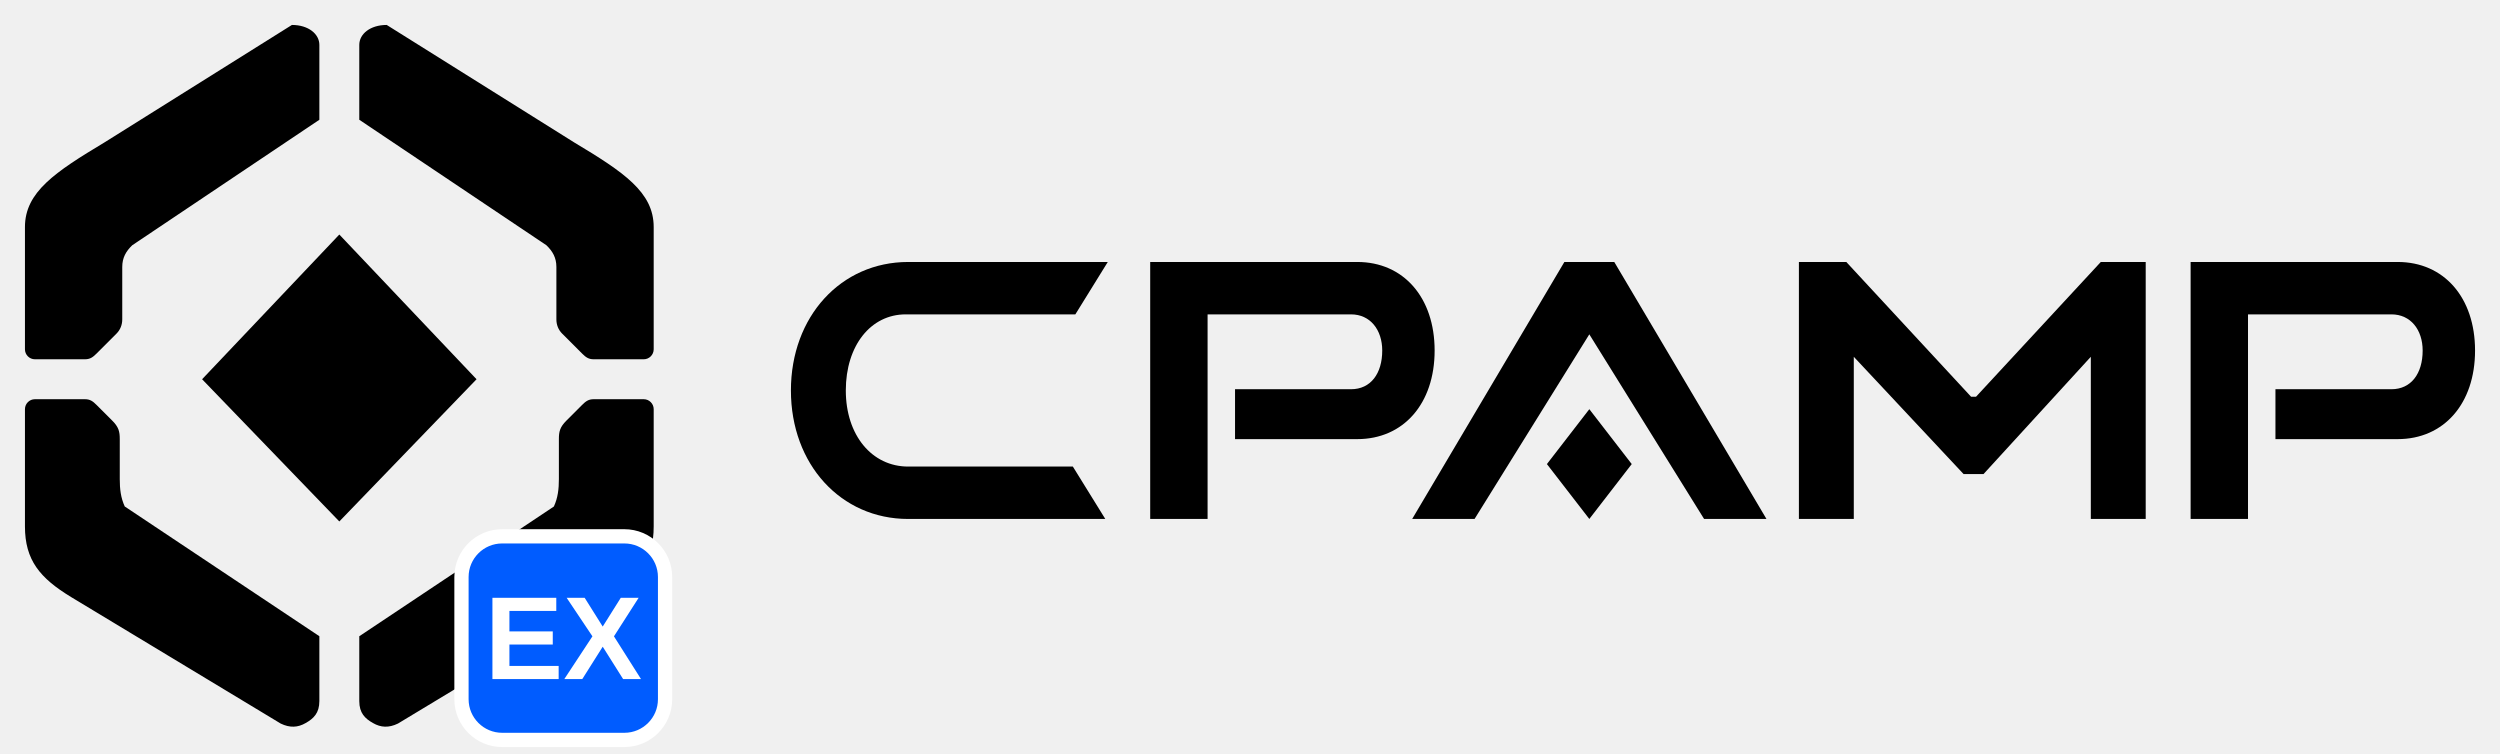
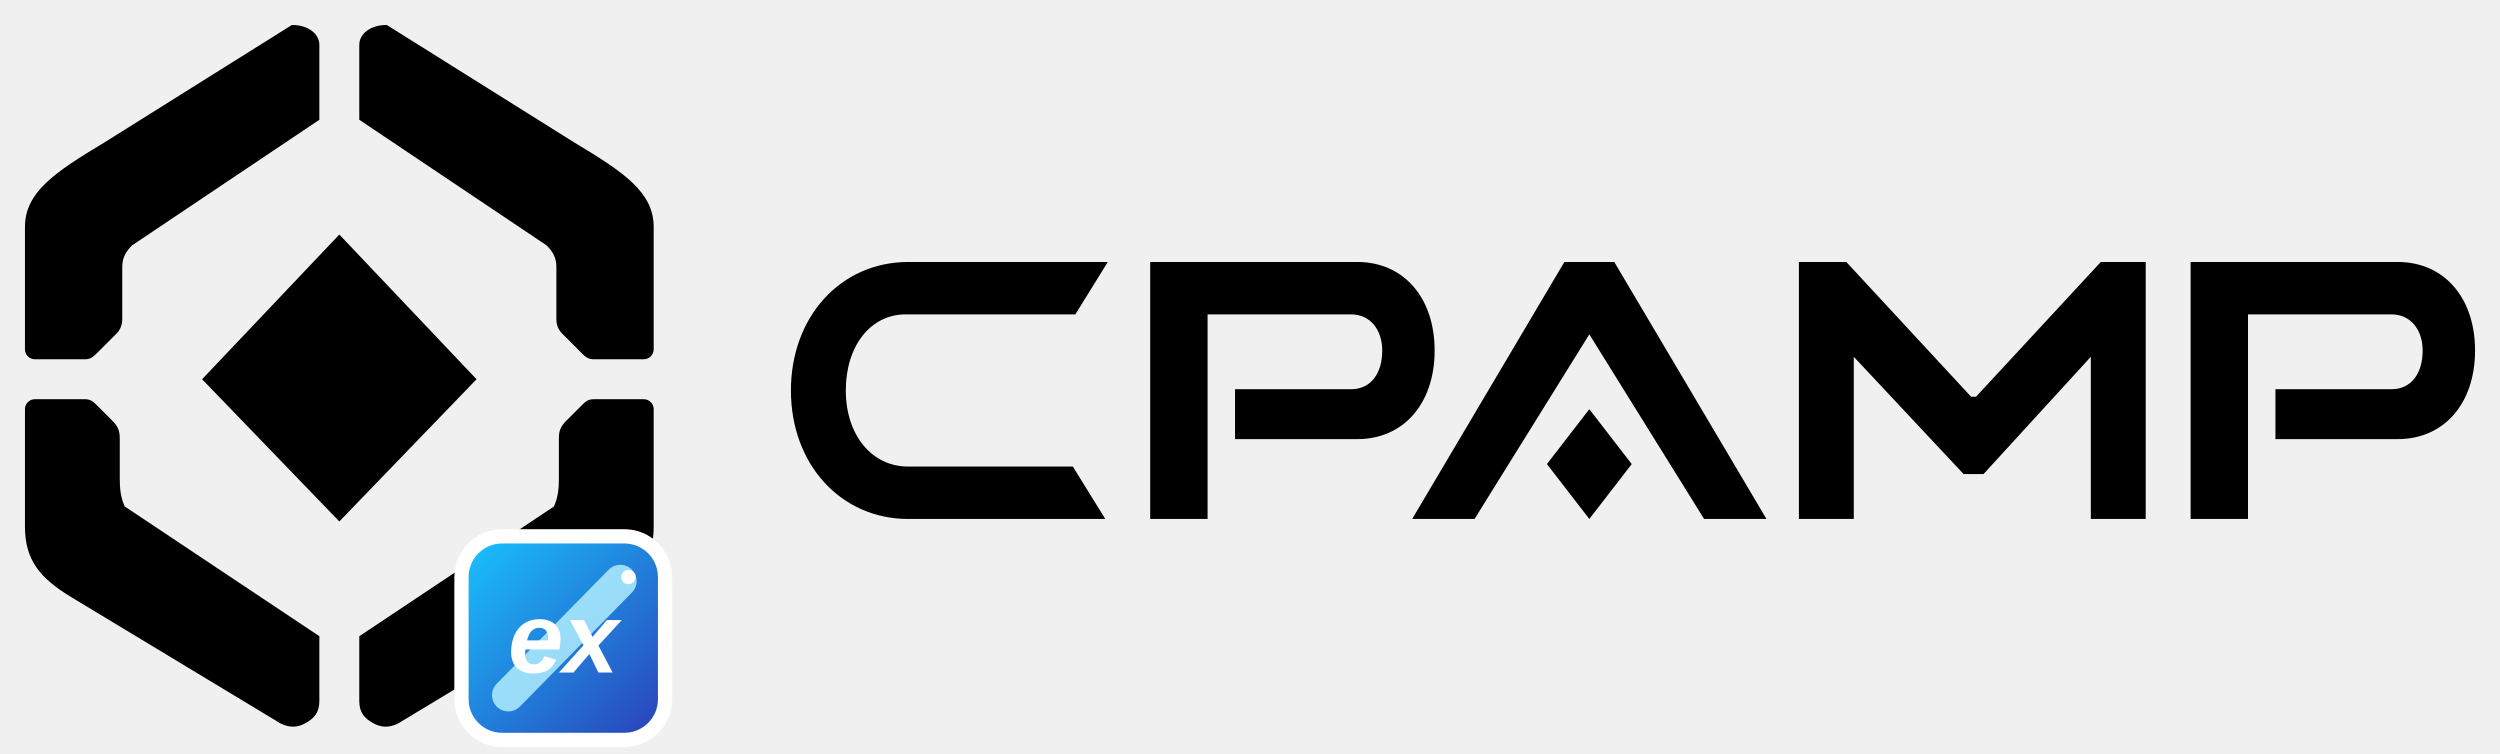
<svg xmlns="http://www.w3.org/2000/svg" width="1002" height="302" viewBox="12 8 1002 302" fill="none" shape-rendering="geometricPrecision">
  <defs>
    <path id="letter-p" d="M164 18h83c18.5 0 31 14.2 31 35.5S265.5 89 247 89h-49V69h46.5c7.9 0 12.5-6.3 12.5-15.5 0-8.3-4.8-14.5-12.5-14.5H187v82h-23V18Z" />
  </defs>
  <g fill="#000">
    <g transform="translate(0 0)">
      <path d="M129 18 54 65C34 77 22 85 22 99v49c0 2.2 1.8 4 4 4h20c2.1 0 3.2-.8 4.7-2.3l8-8c1.5-1.5 2.3-3.5 2.3-5.7v-21c0-3.7 1.5-6.3 4-8.7L140 56V26c0-4.4-4.4-8-11-8Zm38 0 75 47c20 12 32 20 32 34v49c0 2.2-1.8 4-4 4h-20c-2.1 0-3.2-.8-4.7-2.3l-8-8c-1.5-1.5-2.3-3.5-2.3-5.7v-21c0-3.7-1.5-6.3-4-8.7L156 56V26c0-4.4 4.4-8 11-8ZM26 168h20c2.1 0 3.2.8 4.7 2.3l6.3 6.3c2.6 2.6 3 4.4 3 7.4v16c0 4 .4 7.5 2 11L140 263v26c0 4.8-2.3 7-5.5 8.8-3.1 1.8-6.3 2-10 .2l-84-50.7C28 239.7 22 232.5 22 219v-47c0-2.2 1.8-4 4-4Zm244 0h-20c-2.1 0-3.2.8-4.7 2.3l-6.3 6.3c-2.6 2.6-3 4.4-3 7.4v16c0 4-.4 7.5-2 11L156 263v26c0 4.8 2.3 7 5.5 8.8 3.1 1.8 6.3 2 10 .2l84-50.7C268 239.7 274 232.5 274 219v-47c0-2.2-1.8-4-4-4Z" />
      <path d="m148 102 55 58-55 57-55-57 55-58Z" />
    </g>
    <g transform="translate(309 95)">
      <path d="m147 18-13 21H66c-14 0-24 12.5-24 30.5S52.5 100 67 100h66l13 21H67c-27 0-47-21.9-47-51.5S40 18 67 18h80Z" />
      <use href="#letter-p" />
      <path d="m269 121 61-103h20l61 103h-25l-46-74-46 74h-25Z" />
      <path d="M424 18v103h22V56l44 47h8l43-47v65h22V18h-18l-50 54h-2l-50-54h-19Z" />
      <use href="#letter-p" transform="translate(417)" />
      <path d="m340 77 17 22-17 22-17-22 17-22Z" />
    </g>
  </g>
+   <defs>
+     <linearGradient id="cpamp-ex-badge-gradient" x1="0" y1="0" x2="1" y2="1">
+       <stop offset="0" stop-color="#19C4FF" />
+       <stop offset="1" stop-color="#2A3EB8" />
+     </linearGradient>
+   </defs>
  <g data-cpamp-ex="1" shape-rendering="geometricPrecision">
-     <rect x="196.96" y="222.96" width="81.6" height="81.6" rx="16.32" fill="#005CFF" stroke="#FFFFFF" stroke-width="5.71" />
-     <text x="237.76" y="263.76" font-family="Arial, Helvetica, sans-serif" font-size="47.33" font-weight="700" fill="#FFFFFF" text-anchor="middle" dominant-baseline="central">EX</text>
+     <rect x="196.96" y="222.96" width="81.6" height="81.6" rx="16.32" fill="url(#cpamp-ex-badge-gradient)" stroke="#FFFFFF" stroke-width="5.71" />
+     <path d="M 215.73 286.61 L 260.61 240.91" stroke="#B8F4FF" stroke-width="13.06" stroke-linecap="round" opacity="0.8" />
+     <text x="237.76" y="263.76" font-family="Arial, Helvetica, sans-serif" font-size="39.76" font-style="italic" font-weight="700" fill="#FFFFFF" text-anchor="middle" dominant-baseline="central">ex</text>
+     <circle cx="263.87" cy="239.28" r="2.86" fill="#FFFFFF" />
  </g>
</svg>
